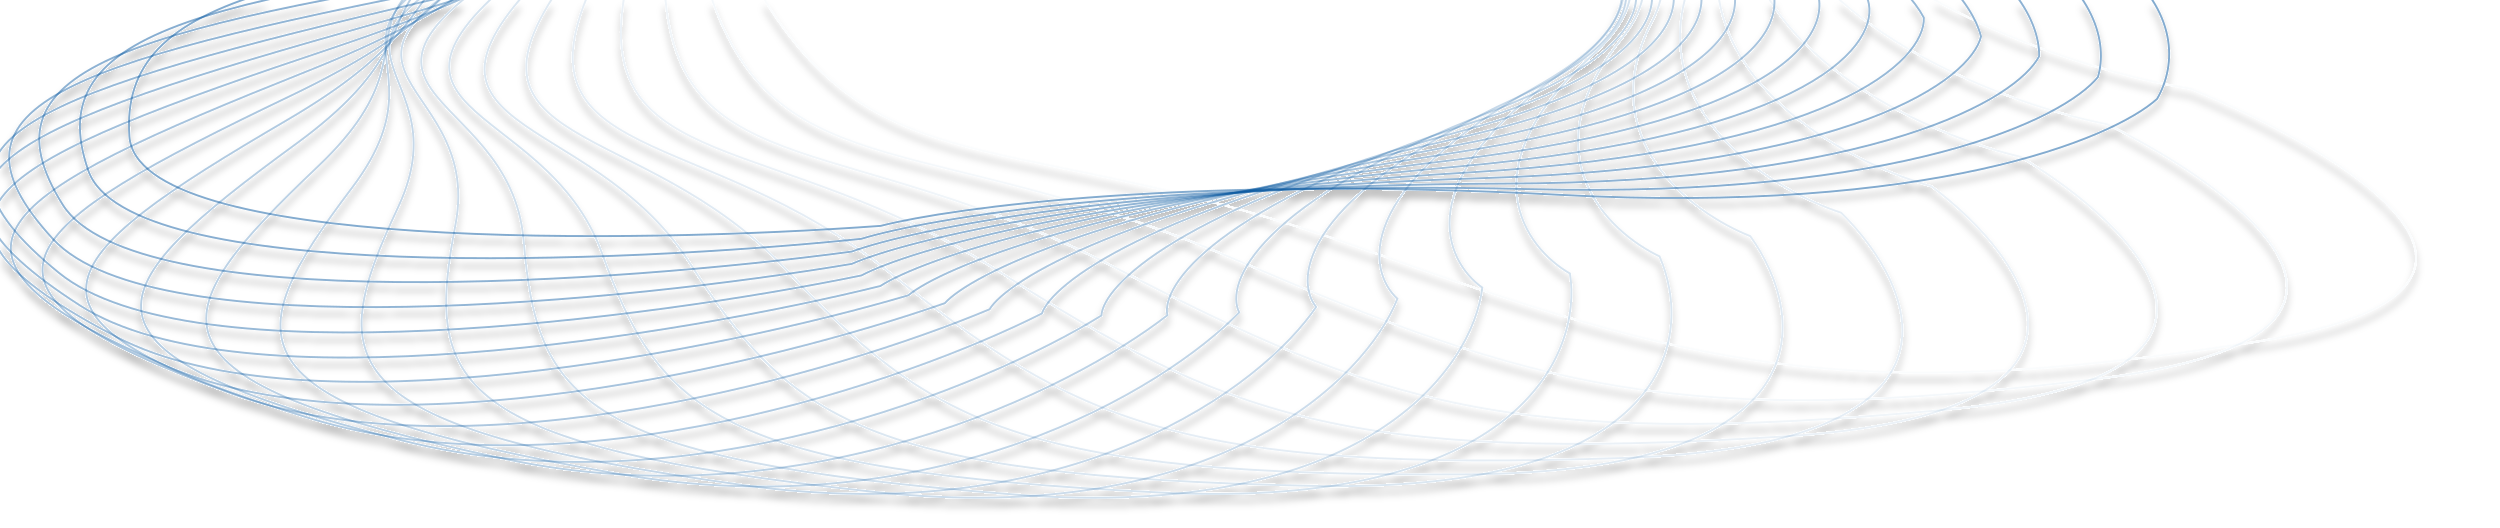
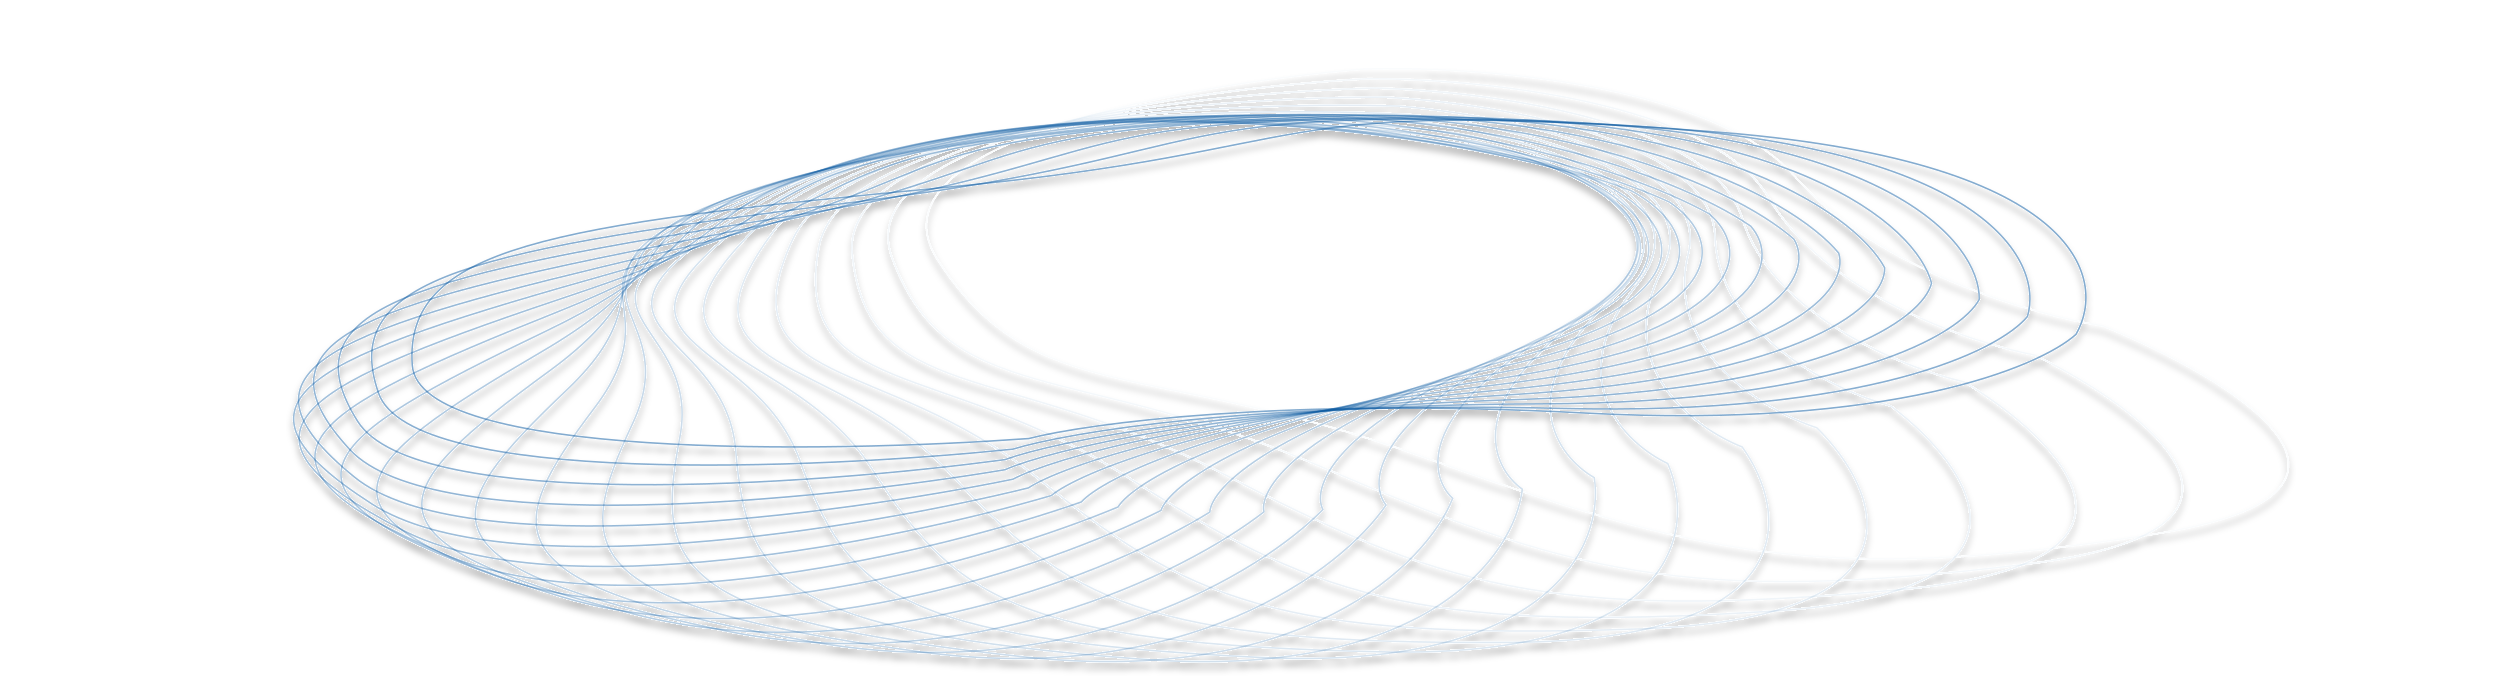
- <svg xmlns="http://www.w3.org/2000/svg" width="1280" height="270" viewBox="0 0 1280 270" fill="none">
-   <g filter="url(#filter0_d_397_10)">
-     <path opacity="0.042" d="M929.05 -47.851C877.441 -106.612 727.821 -117.036 659.463 -114.902C550.941 -105.909 345.987 -69.433 394.343 4.519C454.787 96.96 524.582 65.405 695.903 126.726C867.223 188.047 945.639 207.777 1153.08 175.316C1319.04 149.347 1201.17 77.894 1121.5 45.413C1078.85 38.809 980.659 10.91 929.05 -47.851Z" stroke="#0959A0" stroke-opacity="0.5" />
-     <path opacity="0.083" d="M912.692 -34.634C877.432 -94.597 731.247 -109.116 662.562 -108.88C551.981 -102.919 337.781 -72.246 365.624 2.761C400.429 96.52 478.632 67.014 632.445 132.836C786.257 198.658 858.952 220.48 1074.53 193.875C1246.99 172.591 1149.22 98.153 1078.77 63.594C1038.1 55.836 947.953 25.33 912.692 -34.634Z" stroke="#0959A0" stroke-opacity="0.5" />
-     <path opacity="0.125" d="M895.997 -22.178C877.353 -82.888 735.715 -101.391 667.227 -103.053C555.429 -100.171 333.612 -75.534 340.732 -0.043C349.631 94.321 435.648 67.088 570.782 136.91C705.916 206.732 772.335 230.48 994.407 209.934C1172.06 193.497 1095.12 116.639 1034.44 80.265C996.062 71.413 914.64 38.532 895.997 -22.178Z" stroke="#0959A0" stroke-opacity="0.5" />
-     <path opacity="0.167" d="M879.18 -10.491C877.295 -71.485 741.282 -93.832 673.511 -97.381C561.346 -97.599 333.601 -79.186 319.943 -3.785C302.87 90.466 396.045 65.714 511.472 139.005C626.9 212.295 686.538 237.788 913.412 223.457C1094.91 211.992 1039.39 133.301 988.939 95.388C953.138 85.509 881.064 50.503 879.18 -10.491Z" stroke="#0959A0" stroke-opacity="0.5" />
-     <path opacity="0.208" d="M862.449 0.427C877.337 -60.387 747.985 -86.407 681.447 -91.815C569.769 -95.132 337.83 -83.083 303.497 -8.346C260.582 85.074 360.206 62.991 455.048 139.193C549.89 215.394 602.294 242.438 832.244 234.431C1016.2 228.025 982.523 148.099 942.687 108.937C909.738 98.106 847.561 61.241 862.449 0.427Z" stroke="#0959A0" stroke-opacity="0.5" />
-     <path opacity="0.25" d="M846.02 10.582C877.568 -49.589 755.86 -79.085 691.063 -86.311C580.721 -92.702 346.352 -87.108 291.607 -13.604C223.175 78.275 328.49 59.029 402.026 137.561C475.561 216.093 520.331 244.483 751.607 242.861C936.628 241.563 925.045 161.01 896.126 120.896C866.279 109.196 814.472 70.753 846.02 10.582Z" stroke="#0959A0" stroke-opacity="0.5" />
-     <path opacity="0.292" d="M830.096 19.984C878.064 -39.086 764.926 -71.833 702.362 -80.822C594.197 -90.238 359.182 -91.142 284.441 -19.431C191.014 70.207 301.218 53.945 352.887 134.211C404.555 214.476 441.352 243.995 672.194 248.77C856.867 252.59 867.471 172.024 849.688 131.263C823.171 118.783 782.128 79.055 830.096 19.984Z" stroke="#0959A0" stroke-opacity="0.5" />
-     <path opacity="0.333" d="M814.882 28.651C878.905 -28.869 775.2 -64.617 715.344 -75.302C610.179 -87.671 376.307 -95.065 282.138 -25.693C164.427 61.023 278.683 47.868 308.091 129.256C337.5 210.643 366.042 241.067 594.693 252.203C777.614 261.112 810.323 181.145 803.812 140.048C780.826 126.883 750.86 86.171 814.882 28.651Z" stroke="#0959A0" stroke-opacity="0.5" />
-     <path opacity="0.375" d="M800.582 36.605C880.172 -18.927 786.688 -57.405 729.997 -69.703C628.632 -84.931 397.683 -98.76 284.803 -32.254C143.704 50.879 261.14 40.931 268.065 122.822C274.99 204.713 295.061 235.809 519.781 253.222C699.557 267.151 754.122 188.393 758.933 147.272C739.653 133.522 720.992 92.138 800.582 36.605Z" stroke="#0959A0" stroke-opacity="0.5" />
-     <path opacity="0.417" d="M787.386 43.874C881.937 -9.247 799.386 -50.162 746.291 -63.98C649.498 -81.951 423.229 -102.11 292.497 -38.977C129.083 39.941 248.808 33.276 233.196 115.047C217.585 196.817 229.032 228.35 448.11 251.906C623.373 270.751 699.38 193.8 715.475 152.969C700.049 138.738 692.834 96.996 787.386 43.874Z" stroke="#0959A0" stroke-opacity="0.5" />
-     <path opacity="0.458" d="M775.479 50.491C884.273 0.185 813.282 -42.856 764.188 -58.089C672.703 -78.666 452.835 -105.001 305.248 -45.721C120.763 28.38 241.864 25.05 203.834 106.078C165.805 187.106 168.541 218.835 380.311 248.356C549.726 271.972 646.596 197.414 673.854 157.183C662.398 142.58 666.685 100.797 775.479 50.491Z" stroke="#0959A0" stroke-opacity="0.5" />
-     <path opacity="0.5" d="M765.034 56.494C887.242 9.386 828.352 -35.453 783.632 -51.984C698.151 -75.012 486.36 -107.322 323.038 -52.346C118.887 16.375 240.442 16.404 180.285 96.073C120.127 175.741 114.131 207.425 316.98 242.686C479.26 270.894 596.255 199.297 634.468 159.972C627.07 145.108 642.826 103.602 765.034 56.494Z" stroke="#0959A0" stroke-opacity="0.5" />
-     <path opacity="0.542" d="M756.215 61.926C890.907 18.374 844.567 -27.921 804.561 -45.625C725.735 -70.927 523.631 -108.968 345.82 -58.714C123.555 4.104 244.64 7.492 162.812 85.195C80.984 162.898 66.302 194.296 258.687 235.028C412.595 267.613 548.826 199.522 597.703 161.403C594.418 146.39 621.523 105.478 756.215 61.926Z" stroke="#0959A0" stroke-opacity="0.5" />
-     <path opacity="0.583" d="M749.172 66.834C895.323 27.17 861.886 -20.23 826.898 -38.972C755.327 -66.356 564.449 -109.837 373.5 -64.688C134.814 -8.251 254.507 -1.531 151.632 73.616C48.756 148.762 25.499 179.634 205.955 225.528C350.321 262.242 504.75 198.175 563.919 161.551C564.774 146.506 603.022 106.498 749.172 66.834Z" stroke="#0959A0" stroke-opacity="0.5" />
-     <path opacity="0.625" d="M744.044 71.27C900.541 35.796 880.26 -12.348 850.557 -31.986C786.786 -61.244 608.586 -109.834 405.953 -70.133C152.662 -20.507 270.052 -10.504 146.912 61.513C23.772 133.531 -7.883 163.643 159.272 214.348C292.996 254.913 464.449 195.356 533.459 160.507C538.447 145.543 587.546 106.744 744.044 71.27Z" stroke="#0959A0" stroke-opacity="0.5" />
-     <path opacity="0.667" d="M740.952 75.287C906.605 44.273 899.634 -4.249 875.443 -24.632C819.957 -55.541 655.791 -108.871 443.016 -74.921C177.048 -32.483 291.242 -19.274 148.774 49.066C6.307 117.407 -33.505 146.529 119.076 201.661C241.141 245.766 428.312 191.175 506.639 158.366C515.721 143.596 575.298 106.302 740.952 75.287Z" stroke="#0959A0" stroke-opacity="0.5" />
-     <path opacity="0.708" d="M740.005 78.943C913.553 52.624 919.947 4.095 901.45 -16.88C854.671 -49.204 705.79 -106.868 484.493 -78.927C207.872 -44.001 318 -27.686 157.289 36.457C-3.421 100.6 -51.087 128.512 85.759 187.651C195.235 234.961 396.7 185.75 483.748 155.23C496.855 140.767 566.457 105.262 740.005 78.943Z" stroke="#0959A0" stroke-opacity="0.5" />
-     <path opacity="0.75" d="M741.291 82.3C921.413 60.877 941.122 12.709 928.461 -8.697C890.745 -42.191 758.281 -103.749 530.145 -82.03C244.976 -54.881 350.201 -35.586 172.47 23.872C-5.261 83.331 -60.417 109.819 59.652 172.514C155.707 222.67 369.933 179.213 465.039 151.215C482.072 137.17 561.168 103.722 741.291 82.3Z" stroke="#0959A0" stroke-opacity="0.5" />
-     <path opacity="0.792" d="M744.885 85.419C930.21 69.056 963.084 21.616 956.356 -0.058C927.991 -34.467 812.951 -99.452 579.714 -84.12C288.167 -64.955 387.688 -42.825 194.289 11.496C0.891 65.816 -61.337 90.68 41.042 156.454C122.945 209.074 348.3 171.702 450.74 146.439C471.57 132.917 559.559 101.783 744.885 85.419Z" stroke="#0959A0" stroke-opacity="0.5" />
-     <path opacity="0.833" d="M750.846 88.368C939.964 77.188 985.753 30.837 985.008 9.059C966.209 -26.003 869.47 -93.919 632.906 -85.091C337.201 -74.055 430.26 -49.259 222.666 -0.49C15.072 48.279 -53.754 71.329 30.155 139.682C97.282 194.365 332.053 163.363 441.048 141.027C465.514 128.132 561.727 99.548 750.846 88.368Z" stroke="#0959A0" stroke-opacity="0.5" />
-     <path opacity="0.875" d="M759.209 91.208C950.681 85.297 1009.04 40.388 1014.28 18.672C1005.19 -16.776 927.489 -87.107 689.398 -84.85C391.785 -82.028 477.674 -54.755 257.464 -11.908C37.255 30.939 -37.645 51.999 27.156 122.411C78.997 178.74 321.396 154.344 436.115 135.105C464.033 122.936 567.737 97.119 759.209 91.208Z" stroke="#0959A0" stroke-opacity="0.5" />
-     <path opacity="0.917" d="M769.997 94.011C962.365 93.413 1032.84 50.288 1044.04 28.8C1044.72 -6.764 986.651 -78.975 748.846 -83.306C451.59 -88.719 529.655 -59.176 298.505 -22.578C67.356 14.021 -13.047 32.93 32.152 104.865C68.312 162.413 316.494 144.808 436.066 128.813C467.223 117.461 577.628 94.609 769.997 94.011Z" stroke="#0959A0" stroke-opacity="0.5" />
-     <path opacity="0.958" d="M783.209 96.841C975.009 101.562 1057.07 60.548 1074.13 39.451C1084.59 4.041 1046.59 -69.5 810.88 -80.385C516.243 -93.993 585.89 -62.405 345.56 -32.333C105.23 -2.262 19.935 14.354 45.189 87.264C65.392 145.592 317.47 134.913 440.983 122.282C475.142 111.835 591.409 92.121 783.209 96.841Z" stroke="#0959A0" stroke-opacity="0.5" />
-     <path d="M798.83 99.766C988.602 109.769 1081.63 71.179 1104.42 50.633C1124.58 15.648 1106.93 -58.664 875.111 -76.022C585.335 -97.719 646.035 -64.327 398.353 -41.011C150.672 -17.696 61.134 -3.5 66.251 69.83C70.344 128.495 324.397 124.822 450.913 115.653C487.813 106.189 609.057 89.763 798.83 99.766Z" stroke="#0959A0" stroke-opacity="0.5" />
+ <svg xmlns="http://www.w3.org/2000/svg" width="1560" height="428" viewBox="0 0 1560 428" fill="none">
+   <g id="Group" filter="url(#filter0_d_701_11)">
+     <path id="Vector 27" opacity="0.042" d="M1120.05 110.149C1068.44 51.388 918.821 40.964 850.463 43.098C741.941 52.091 536.987 88.567 585.343 162.519C645.787 254.96 715.582 223.405 886.903 284.726C1058.22 346.047 1136.64 365.777 1344.08 333.316C1510.04 307.347 1392.17 235.893 1312.5 203.413C1269.85 196.809 1171.66 168.91 1120.05 110.149Z" stroke="#0959A0" stroke-opacity="0.5" />
+     <path id="Vector 27_2" opacity="0.083" d="M1103.69 123.366C1068.43 63.403 922.247 48.884 853.562 49.12C742.981 55.081 528.781 85.754 556.624 160.761C591.429 254.52 669.632 225.014 823.445 290.836C977.257 356.658 1049.95 378.48 1265.53 351.875C1437.99 330.591 1340.22 256.153 1269.77 221.594C1229.1 213.836 1138.95 183.33 1103.69 123.366Z" stroke="#0959A0" stroke-opacity="0.5" />
+     <path id="Vector 27_3" opacity="0.125" d="M1087 135.822C1068.35 75.112 926.715 56.609 858.227 54.947C746.429 57.829 524.612 82.466 531.732 157.957C540.631 252.321 626.648 225.088 761.782 294.91C896.916 364.732 963.335 388.48 1185.41 367.934C1363.06 351.497 1286.12 274.639 1225.44 238.265C1187.06 229.413 1105.64 196.532 1087 135.822Z" stroke="#0959A0" stroke-opacity="0.5" />
+     <path id="Vector 27_4" opacity="0.167" d="M1070.18 147.509C1068.29 86.515 932.282 64.168 864.511 60.619C752.346 60.401 524.601 78.814 510.943 154.215C493.87 248.466 587.045 223.714 702.472 297.005C817.9 370.295 877.538 395.788 1104.41 381.457C1285.91 369.992 1230.39 291.301 1179.94 253.388C1144.14 243.509 1072.06 208.503 1070.18 147.509Z" stroke="#0959A0" stroke-opacity="0.5" />
+     <path id="Vector 27_5" opacity="0.208" d="M1053.45 158.427C1068.34 97.613 938.985 71.593 872.447 66.185C760.769 62.868 528.83 74.917 494.497 149.654C451.582 243.074 551.206 220.991 646.048 297.193C740.89 373.394 793.294 400.438 1023.24 392.431C1207.2 386.025 1173.52 306.099 1133.69 266.937C1100.74 256.106 1038.56 219.241 1053.45 158.427Z" stroke="#0959A0" stroke-opacity="0.5" />
+     <path id="Vector 27_6" opacity="0.25" d="M1037.02 168.582C1068.57 108.411 946.86 78.915 882.063 71.689C771.721 65.298 537.352 70.892 482.607 144.396C414.175 236.275 519.49 217.029 593.026 295.561C666.561 374.093 711.331 402.483 942.607 400.861C1127.63 399.563 1116.05 319.01 1087.13 278.896C1057.28 267.196 1005.47 228.753 1037.02 168.582Z" stroke="#0959A0" stroke-opacity="0.5" />
+     <path id="Vector 27_7" opacity="0.292" d="M1021.1 177.984C1069.06 118.914 955.926 86.167 893.362 77.178C785.197 67.762 550.182 66.858 475.441 138.569C382.014 228.207 492.218 211.945 543.887 292.211C595.555 372.476 632.352 401.995 863.194 406.77C1047.87 410.59 1058.47 330.024 1040.69 289.263C1014.17 276.783 973.128 237.055 1021.1 177.984Z" stroke="#0959A0" stroke-opacity="0.5" />
+     <path id="Vector 27_8" opacity="0.333" d="M1005.88 186.651C1069.9 129.131 966.2 93.383 906.344 82.698C801.179 70.329 567.307 62.935 473.138 132.307C355.427 219.023 469.683 205.868 499.091 287.256C528.5 368.644 557.042 399.067 785.693 410.203C968.614 419.112 1001.32 339.145 994.812 298.048C971.826 284.883 941.86 244.171 1005.88 186.651Z" stroke="#0959A0" stroke-opacity="0.5" />
+     <path id="Vector 27_9" opacity="0.375" d="M991.582 194.606C1071.17 139.074 977.688 100.595 920.997 88.297C819.632 73.069 588.683 59.24 475.803 125.746C334.704 208.879 452.14 198.931 459.065 280.822C465.99 362.713 486.061 393.809 710.781 411.222C890.557 425.151 945.122 346.393 949.933 305.272C930.653 291.522 911.992 250.137 991.582 194.606Z" stroke="#0959A0" stroke-opacity="0.5" />
+     <path id="Vector 27_10" opacity="0.417" d="M978.386 201.874C1072.94 148.753 990.386 107.838 937.291 94.02C840.498 76.049 614.229 55.89 483.497 119.023C320.083 197.941 439.808 191.276 424.196 273.047C408.585 354.817 420.032 386.35 639.11 409.906C814.373 428.751 890.38 351.8 906.475 310.969C891.049 296.738 883.834 254.995 978.386 201.874Z" stroke="#0959A0" stroke-opacity="0.5" />
+     <path id="Vector 27_11" opacity="0.458" d="M966.479 208.491C1075.27 158.185 1004.28 115.144 955.188 99.911C863.703 79.334 643.835 52.998 496.248 112.279C311.763 186.38 432.864 183.05 394.834 264.078C356.805 345.106 359.541 376.835 571.311 406.355C740.726 429.972 837.596 355.414 864.854 315.183C853.398 300.58 857.685 258.797 966.479 208.491Z" stroke="#0959A0" stroke-opacity="0.5" />
+     <path id="Vector 27_12" opacity="0.5" d="M956.034 214.494C1078.24 167.386 1019.35 122.547 974.632 106.016C889.151 82.988 677.36 50.678 514.038 105.654C309.887 174.375 431.442 174.404 371.285 254.073C311.127 333.741 305.131 365.425 507.98 400.686C670.26 428.894 787.255 357.297 825.468 317.972C818.07 303.108 833.826 261.602 956.034 214.494Z" stroke="#0959A0" stroke-opacity="0.5" />
+     <path id="Vector 27_13" opacity="0.542" d="M947.215 219.926C1081.91 176.374 1035.57 130.079 995.561 112.375C916.735 87.073 714.631 49.032 536.82 99.286C314.555 162.104 435.64 165.492 353.812 243.195C271.984 320.898 257.302 352.296 449.687 393.028C603.595 425.613 739.826 357.522 788.703 319.403C785.418 304.39 812.523 263.478 947.215 219.926Z" stroke="#0959A0" stroke-opacity="0.5" />
+     <path id="Vector 27_14" opacity="0.583" d="M940.172 224.834C1086.32 185.17 1052.89 137.77 1017.9 119.028C946.327 91.644 755.449 48.163 564.5 93.312C325.814 149.749 445.507 156.469 342.632 231.616C239.756 306.762 216.499 337.634 396.955 383.528C541.321 420.242 695.75 356.175 754.919 319.551C755.774 304.506 794.022 264.498 940.172 224.834Z" stroke="#0959A0" stroke-opacity="0.5" />
+     <path id="Vector 27_15" opacity="0.625" d="M935.044 229.27C1091.54 193.796 1071.26 145.652 1041.56 126.014C977.786 96.757 799.586 48.166 596.953 87.867C343.662 137.493 461.052 147.496 337.912 219.513C214.772 291.531 183.117 321.643 350.272 372.348C483.996 412.913 655.449 353.356 724.459 318.507C729.447 303.543 778.546 264.744 935.044 229.27Z" stroke="#0959A0" stroke-opacity="0.5" />
+     <path id="Vector 27_16" opacity="0.667" d="M931.952 233.287C1097.6 202.272 1090.63 153.751 1066.44 133.368C1010.96 102.459 846.791 49.129 634.016 83.079C368.048 125.517 482.242 138.726 339.774 207.066C197.307 275.406 157.495 304.529 310.076 359.661C432.141 403.766 619.312 349.175 697.639 316.366C706.721 301.596 766.298 264.302 931.952 233.287Z" stroke="#0959A0" stroke-opacity="0.5" />
+     <path id="Vector 27_17" opacity="0.708" d="M931.005 236.943C1104.55 210.624 1110.95 162.095 1092.45 141.12C1045.67 108.796 896.79 51.132 675.493 79.073C398.872 113.999 509 130.314 348.289 194.457C187.578 258.6 139.913 286.512 276.759 345.651C386.235 392.961 587.7 343.75 674.748 313.23C687.855 298.767 757.457 263.262 931.005 236.943Z" stroke="#0959A0" stroke-opacity="0.5" />
+     <path id="Vector 27_18" opacity="0.75" d="M932.291 240.3C1112.41 218.877 1132.12 170.709 1119.46 149.303C1081.75 115.809 949.281 54.251 721.145 75.97C435.976 103.119 541.201 122.414 363.47 181.873C185.739 241.331 130.583 267.819 250.652 330.514C346.707 380.67 560.933 337.213 656.039 309.215C673.072 295.17 752.168 261.722 932.291 240.3Z" stroke="#0959A0" stroke-opacity="0.5" />
+     <path id="Vector 27_19" opacity="0.792" d="M935.885 243.419C1121.21 227.056 1154.08 179.616 1147.36 157.942C1118.99 123.533 1003.95 58.548 770.714 73.88C479.167 93.045 578.688 115.175 385.289 169.496C191.891 223.816 129.663 248.679 232.042 314.454C313.945 367.074 539.3 329.702 641.74 304.439C662.57 290.917 750.559 259.783 935.885 243.419Z" stroke="#0959A0" stroke-opacity="0.5" />
+     <path id="Vector 27_20" opacity="0.833" d="M941.846 246.368C1130.96 235.188 1176.75 188.837 1176.01 167.059C1157.21 131.997 1060.47 64.081 823.906 72.909C528.201 83.945 621.26 108.741 413.666 157.51C206.072 206.279 137.246 229.328 221.155 297.682C288.282 352.365 523.053 321.363 632.048 299.026C656.514 286.132 752.727 257.548 941.846 246.368Z" stroke="#0959A0" stroke-opacity="0.5" />
+     <path id="Vector 27_21" opacity="0.875" d="M950.209 249.208C1141.68 243.297 1200.04 198.388 1205.28 176.672C1196.19 141.224 1118.49 70.893 880.398 73.15C582.785 75.972 668.674 103.245 448.464 146.092C228.254 188.939 153.355 209.999 218.156 280.411C269.997 336.74 512.396 312.344 627.115 293.105C655.033 280.936 758.737 255.119 950.209 249.208Z" stroke="#0959A0" stroke-opacity="0.5" />
+     <path id="Vector 27_22" opacity="0.917" d="M960.997 252.011C1153.36 251.413 1223.84 208.288 1235.04 186.8C1235.72 151.236 1177.65 79.025 939.846 74.694C642.59 69.281 720.655 98.824 489.505 135.422C258.356 172.021 177.953 190.93 223.152 262.865C259.312 320.413 507.494 302.808 627.066 286.813C658.223 275.461 768.628 252.609 960.997 252.011Z" stroke="#0959A0" stroke-opacity="0.5" />
+     <path id="Vector 27_23" opacity="0.958" d="M974.209 254.841C1166.01 259.562 1248.07 218.548 1265.13 197.451C1275.59 162.041 1237.59 88.5 1001.88 77.615C707.243 64.007 776.89 95.595 536.56 125.667C296.23 155.738 210.935 172.354 236.189 245.264C256.392 303.592 508.47 292.913 631.983 280.282C666.142 269.835 782.409 250.121 974.209 254.841Z" stroke="#0959A0" stroke-opacity="0.5" />
+     <path id="Vector 27_24" d="M989.83 257.766C1179.6 267.769 1272.63 229.179 1295.42 208.634C1315.58 173.648 1297.93 99.336 1066.11 81.978C776.335 60.281 837.035 93.673 589.353 116.989C341.672 140.304 252.134 154.5 257.251 227.83C261.344 286.495 515.397 282.822 641.913 273.653C678.813 264.189 800.057 247.763 989.83 257.766Z" stroke="#0959A0" stroke-opacity="0.5" />
  </g>
  <defs>
-     <filter id="filter0_d_397_10" x="-12.416" y="-115.446" width="1254.1" height="378.682" filterUnits="userSpaceOnUse" color-interpolation-filters="sRGB">
+     <filter id="filter0_d_701_11" x="178.584" y="42.554" width="1254.1" height="378.682" filterUnits="userSpaceOnUse" color-interpolation-filters="sRGB">
      <feFlood flood-opacity="0" result="BackgroundImageFix" />
      <feColorMatrix in="SourceAlpha" type="matrix" values="0 0 0 0 0 0 0 0 0 0 0 0 0 0 0 0 0 0 127 0" result="hardAlpha" />
      <feOffset dy="4" />
      <feGaussianBlur stdDeviation="2" />
      <feComposite in2="hardAlpha" operator="out" />
      <feColorMatrix type="matrix" values="0 0 0 0 0 0 0 0 0 0 0 0 0 0 0 0 0 0 0.25 0" />
-       <feBlend mode="normal" in2="BackgroundImageFix" result="effect1_dropShadow_397_10" />
-       <feBlend mode="normal" in="SourceGraphic" in2="effect1_dropShadow_397_10" result="shape" />
+       <feBlend mode="normal" in2="BackgroundImageFix" result="effect1_dropShadow_701_11" />
+       <feBlend mode="normal" in="SourceGraphic" in2="effect1_dropShadow_701_11" result="shape" />
    </filter>
  </defs>
</svg>
